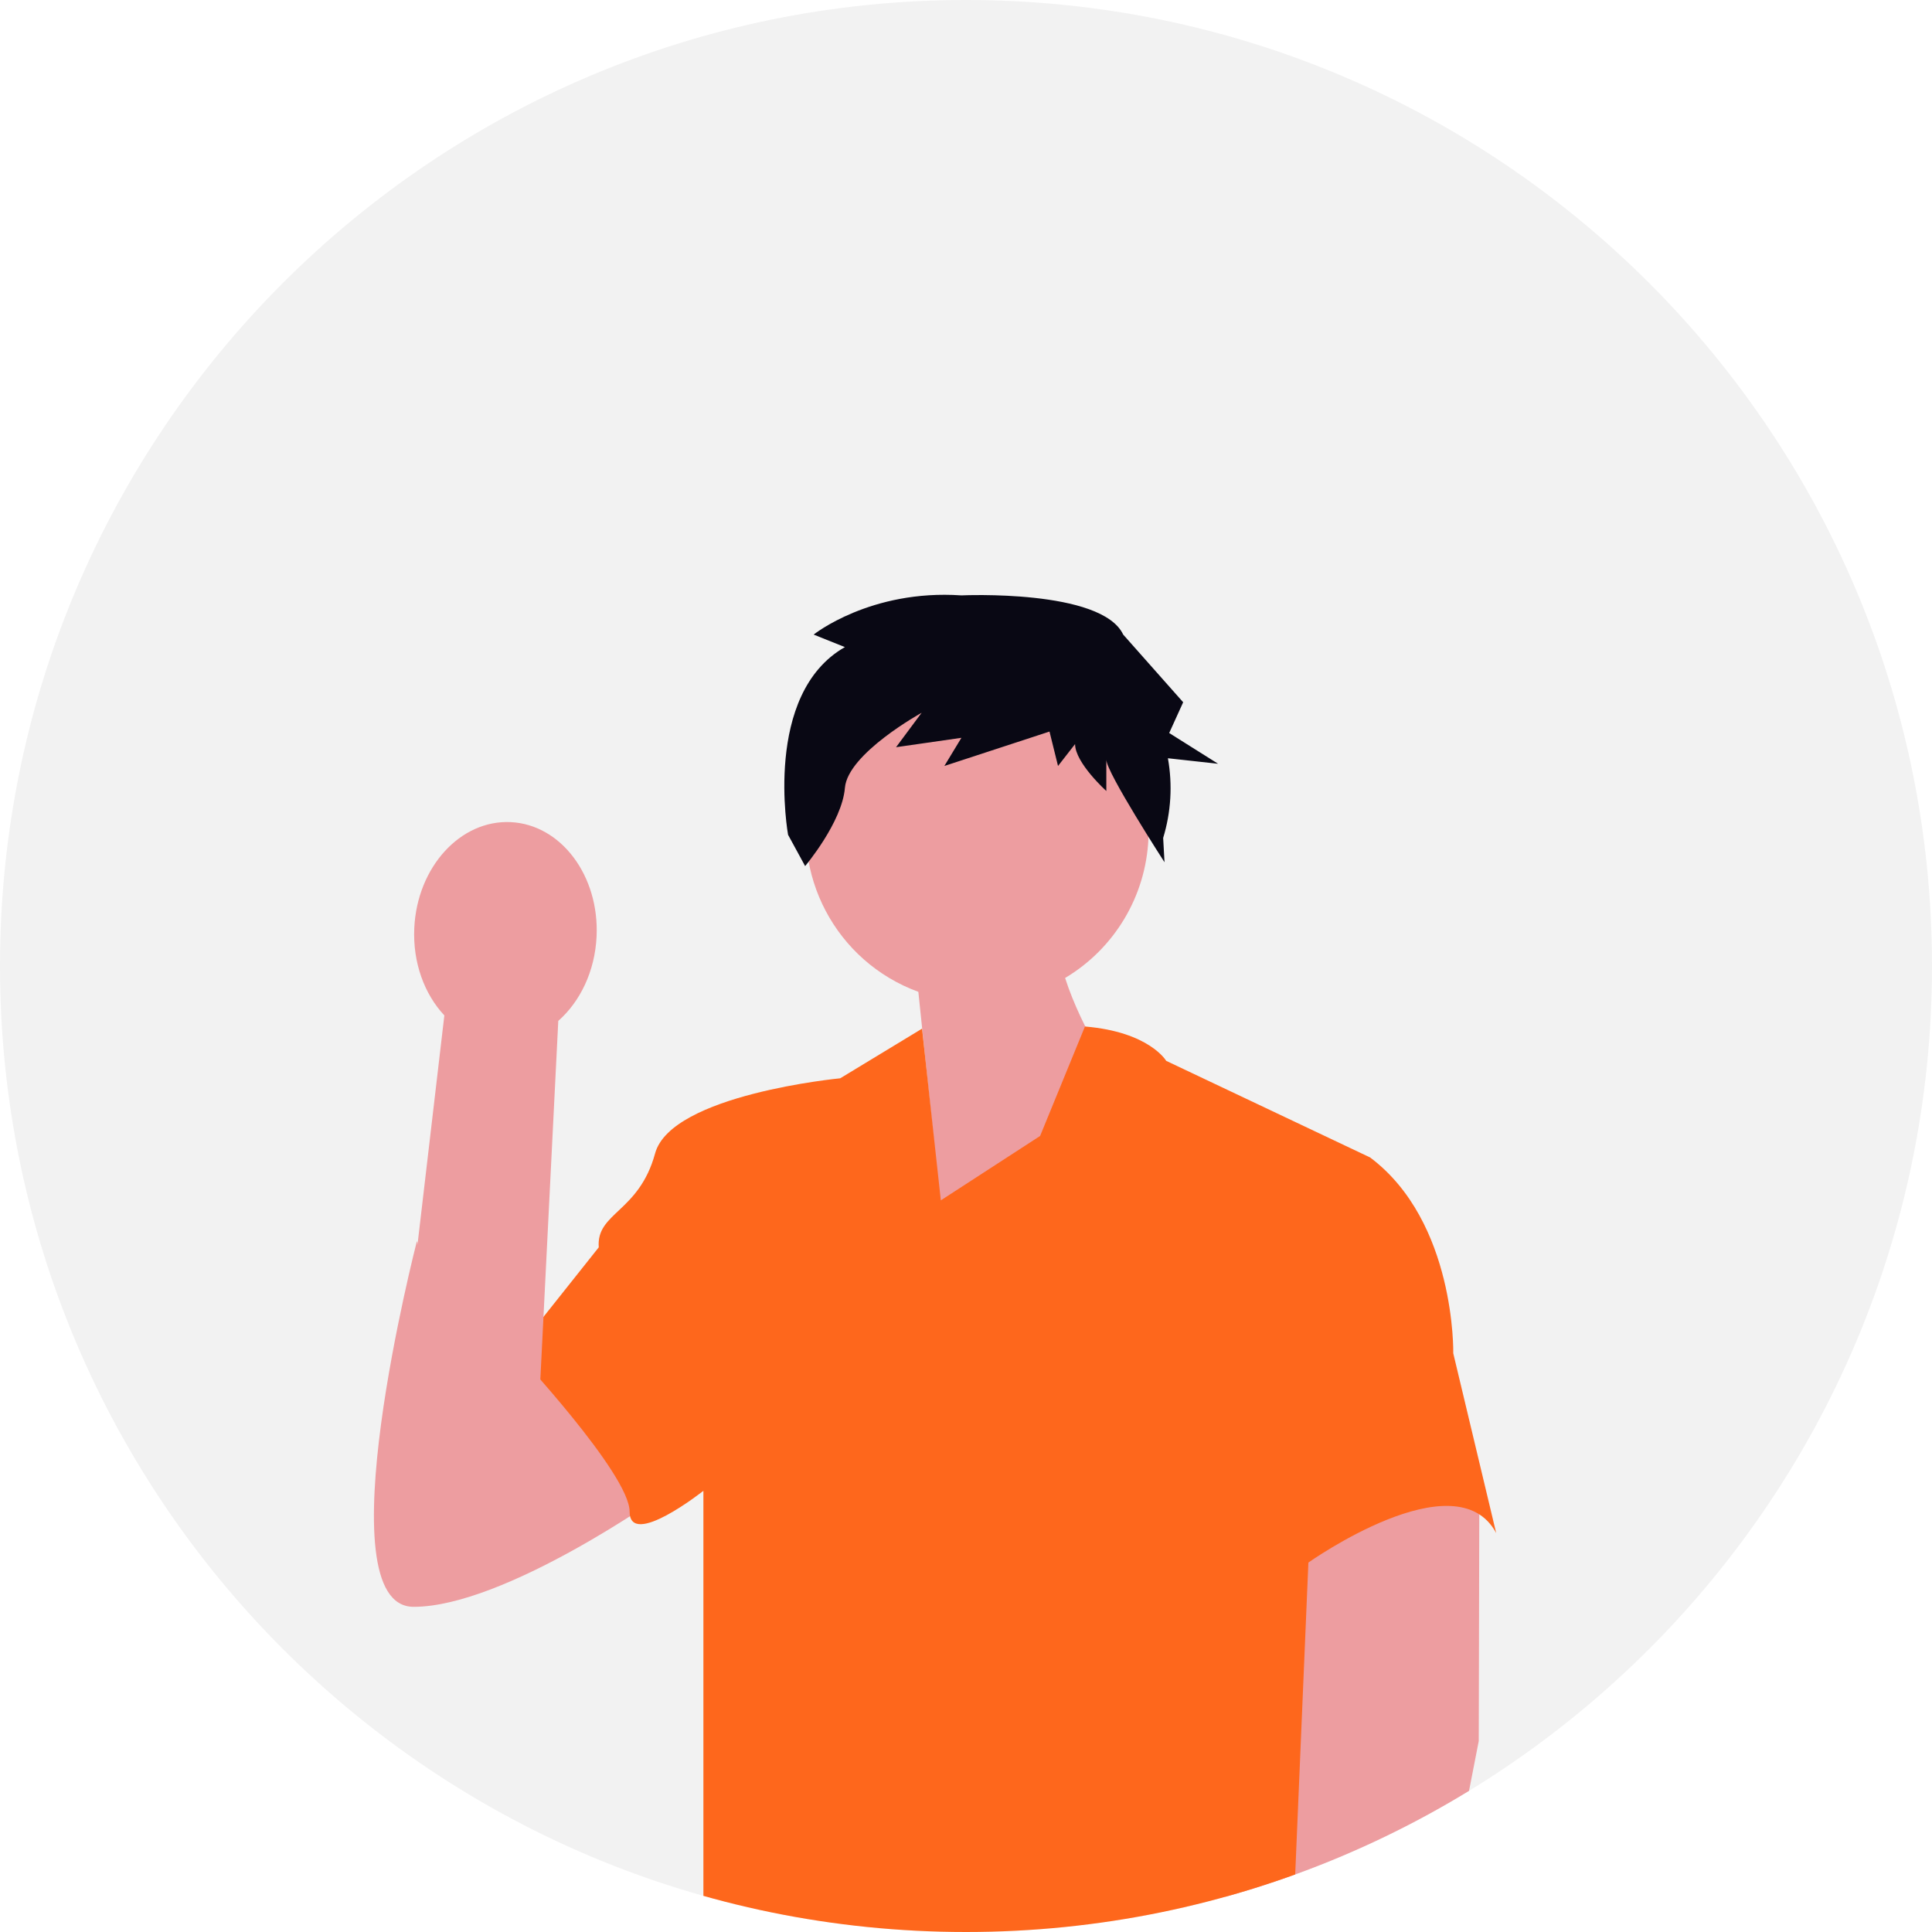
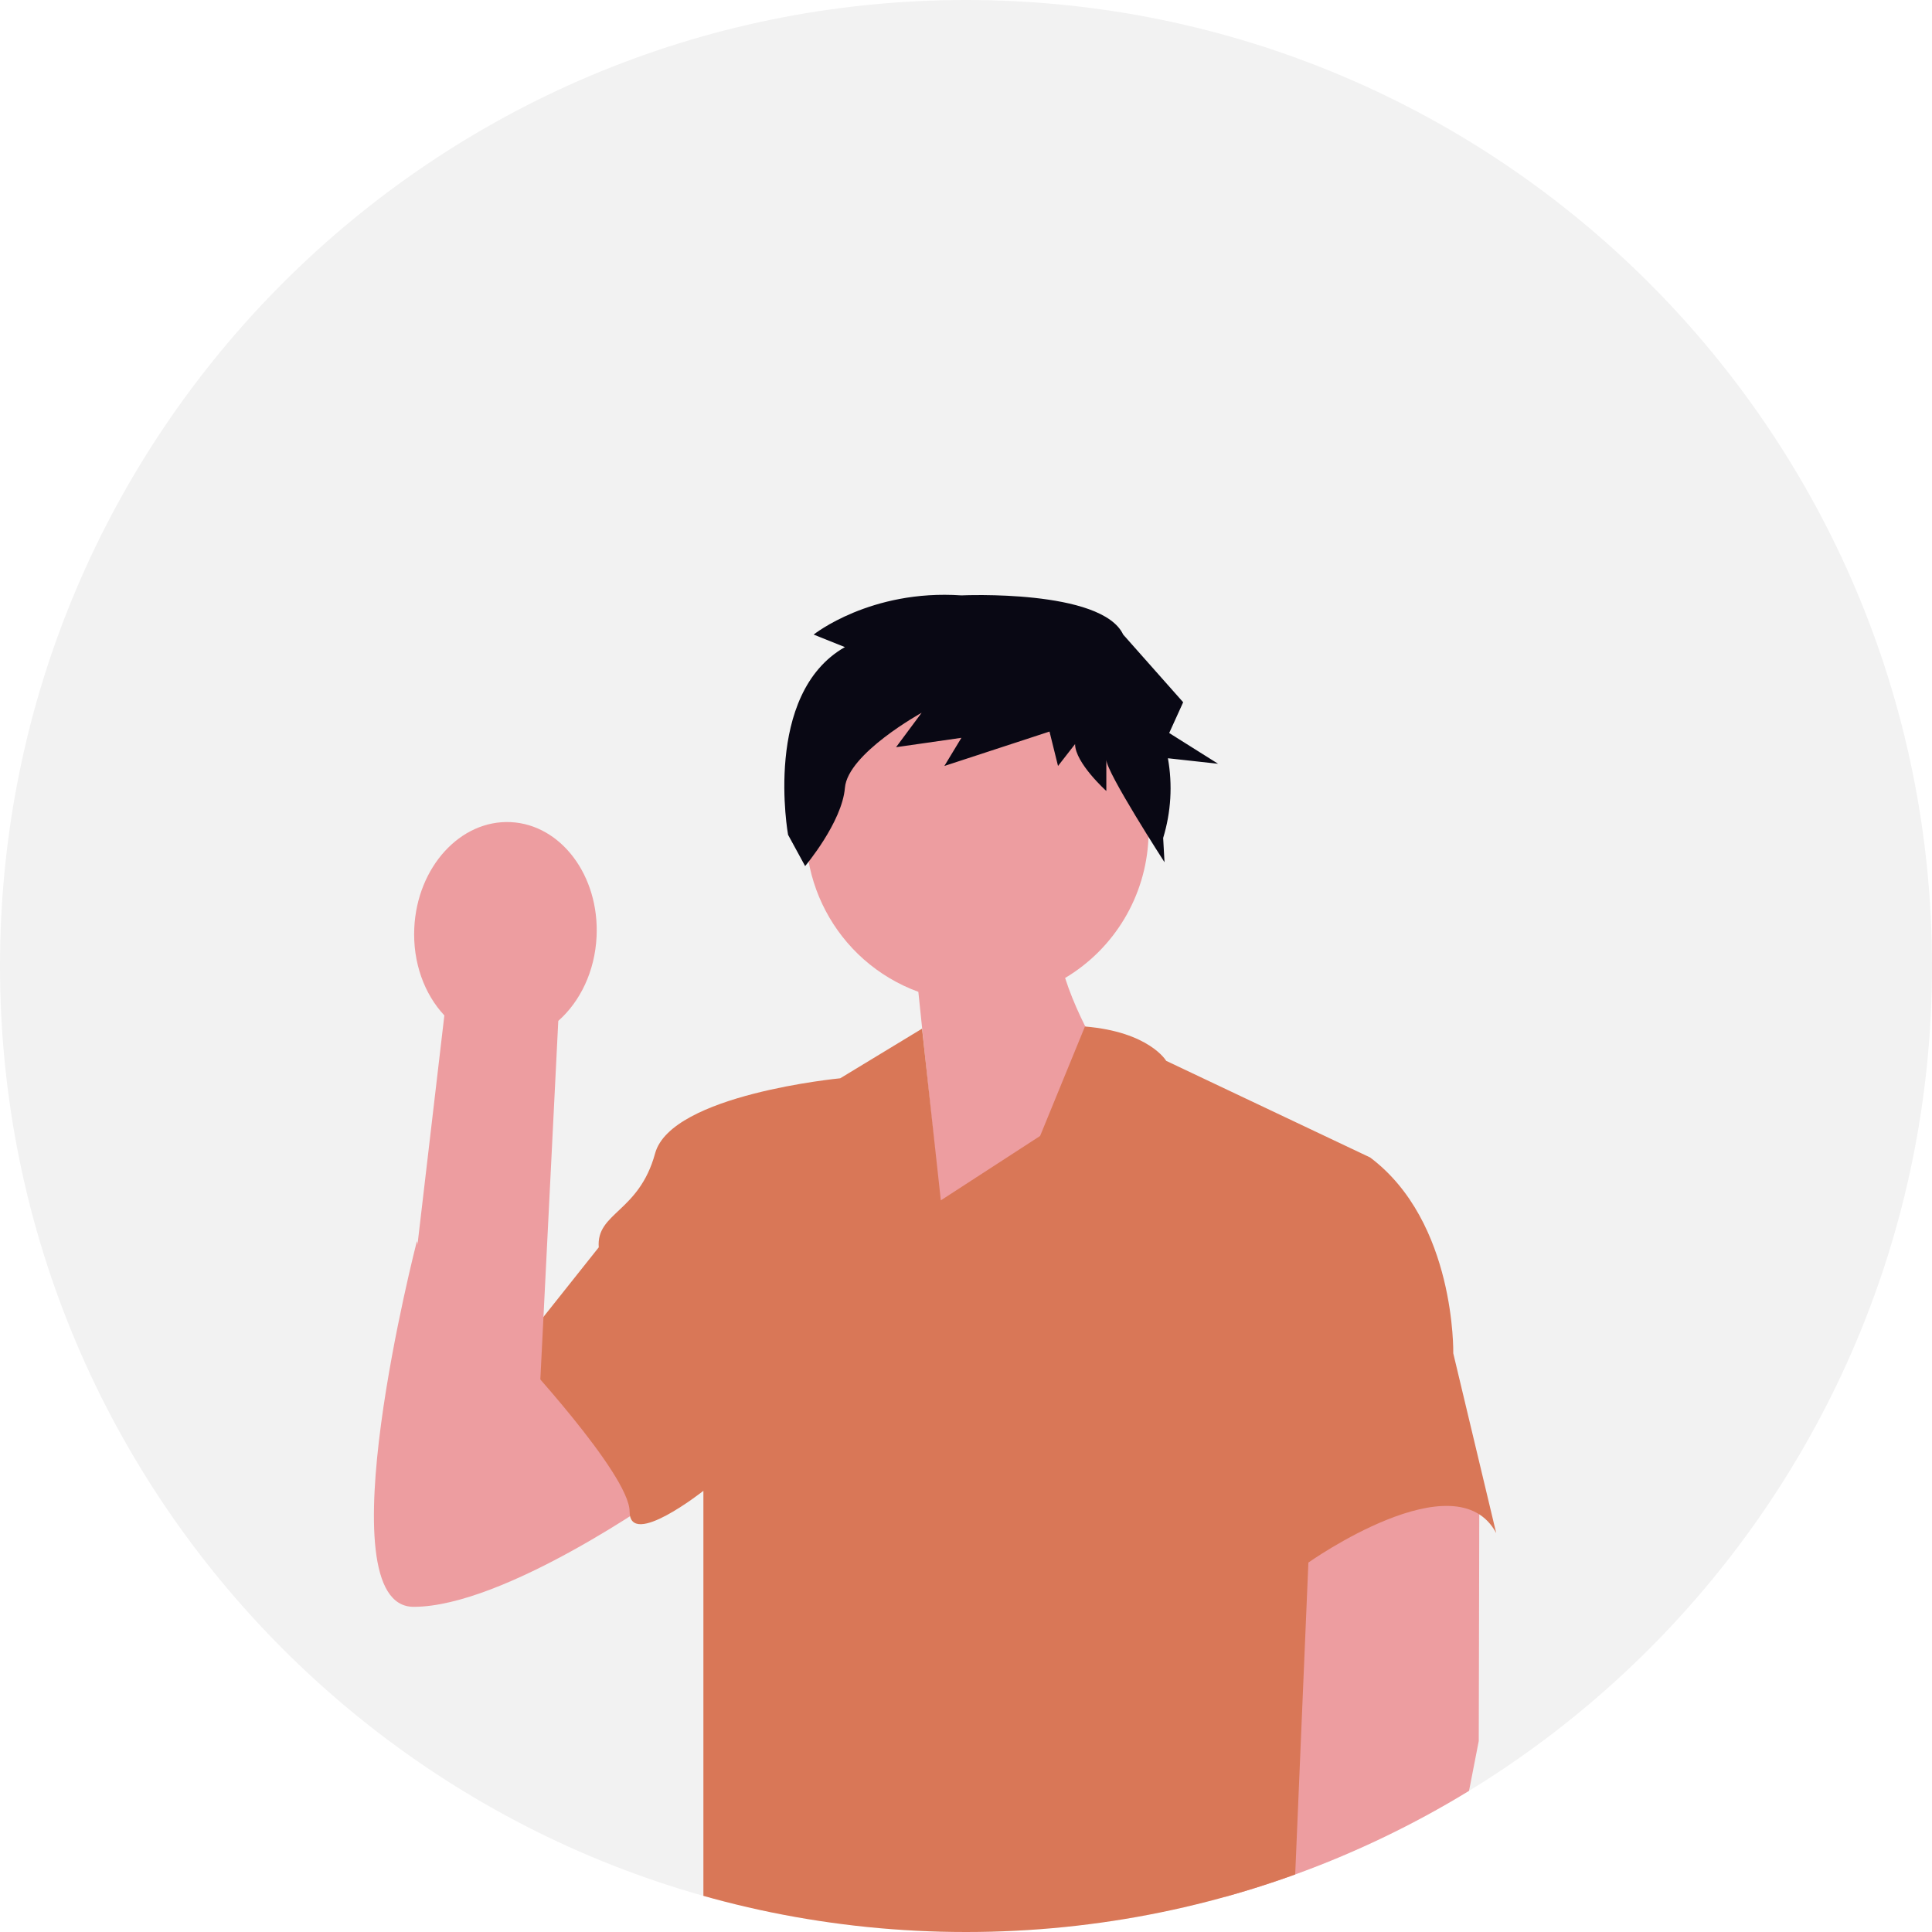
<svg xmlns="http://www.w3.org/2000/svg" width="640" height="640" viewBox="0 0 640 640" role="img" artist="Katerina Limpitsouni" source="https://undraw.co/">
  <defs>
    <clipPath id="a-84">
      <circle cx="320" cy="320" r="320" transform="translate(1131 211)" fill="none" stroke="#707070" stroke-width="1" />
    </clipPath>
  </defs>
  <g transform="translate(-605 -80)">
    <circle cx="320" cy="320" r="320" transform="translate(605 80)" fill="#f2f2f2" />
    <g transform="translate(-526 -131)" clip-path="url(#a-84)">
      <path d="M308.917,275.306a56.766,56.766,0,1,0-76.214,50.68l7.587,72.956,58.052-43.966s-11.356-15.94-17.023-33.58A56.7,56.7,0,0,0,308.917,275.306Z" transform="translate(1202.512 213.572)" fill="#ed9da0" />
      <path d="M40.4,521.694l-16.694-55.37s-31.3,121.137-1.081,121.137,82.654-37.327,82.654-37.327L65.141,501.289Z" transform="translate(1245.398 155.822)" fill="#ed9da0" />
      <path d="M459.466,572.6l-.193,83.81-12.25,62.834-74.1-.177,30.356-141.756Z" transform="translate(1161.584 131.316)" fill="#ed9da0" />
-       <path d="M205.109,374.625,178,391.067s-55.991,5.332-61.324,24.885S97.125,435.5,98.014,447.059L70.463,481.72s37.772,40.438,37.772,52.881,24.441-6.879,24.441-6.879V673.867H327.914l5.175-122.38s48.881-34.661,62.213-9.776l-14.22-59.546s.889-43.549-27.551-64.879l-67.545-32s-5.584-9.6-26.914-11.377l-14.857,36.262-32.884,21.33Z" transform="translate(1231.332 177.133)" fill="#fe671c" />
+       <path d="M205.109,374.625,178,391.067s-55.991,5.332-61.324,24.885S97.125,435.5,98.014,447.059L70.463,481.72s37.772,40.438,37.772,52.881,24.441-6.879,24.441-6.879V673.867H327.914l5.175-122.38s48.881-34.661,62.213-9.776l-14.22-59.546s.889-43.549-27.551-64.879l-67.545-32s-5.584-9.6-26.914-11.377l-14.857,36.262-32.884,21.33Z" transform="translate(1231.332 177.133)" fill="#d97757" />
      <path d="M72.54,351.749,65.678,488.9l-47.541,3.285L34.8,349.941c-6.576-7.017-10.511-17.481-9.959-29,.965-20.149,15.265-35.835,31.94-35.036s29.41,17.78,28.444,37.929C84.674,335.353,79.756,345.393,72.54,351.749Z" transform="translate(1243.398 197.434)" fill="#ed9da0" />
      <path d="M460.626,274.851l-10.355-4.145s18.826-15.054,48.948-12.981c0,0,46.455-2.167,53.593,12.981l19.868,22.418-4.628,10.191,16.2,10.19-16.626-1.83a56.391,56.391,0,0,1-1.573,26.392l.446,8.055s-19.272-29.818-19.272-33.963v10.363s-10.354-9.327-10.354-15.545l-5.648,7.254-2.824-11.4-34.828,11.4,5.648-9.327-21.65,3.109,8.472-11.4s-24.474,13.472-25.415,24.872-13.178,25.908-13.178,25.908L441.8,337.031S433.328,290.4,460.626,274.851Z" transform="translate(950.26 150.506)" fill="#090814" />
    </g>
  </g>
</svg>
